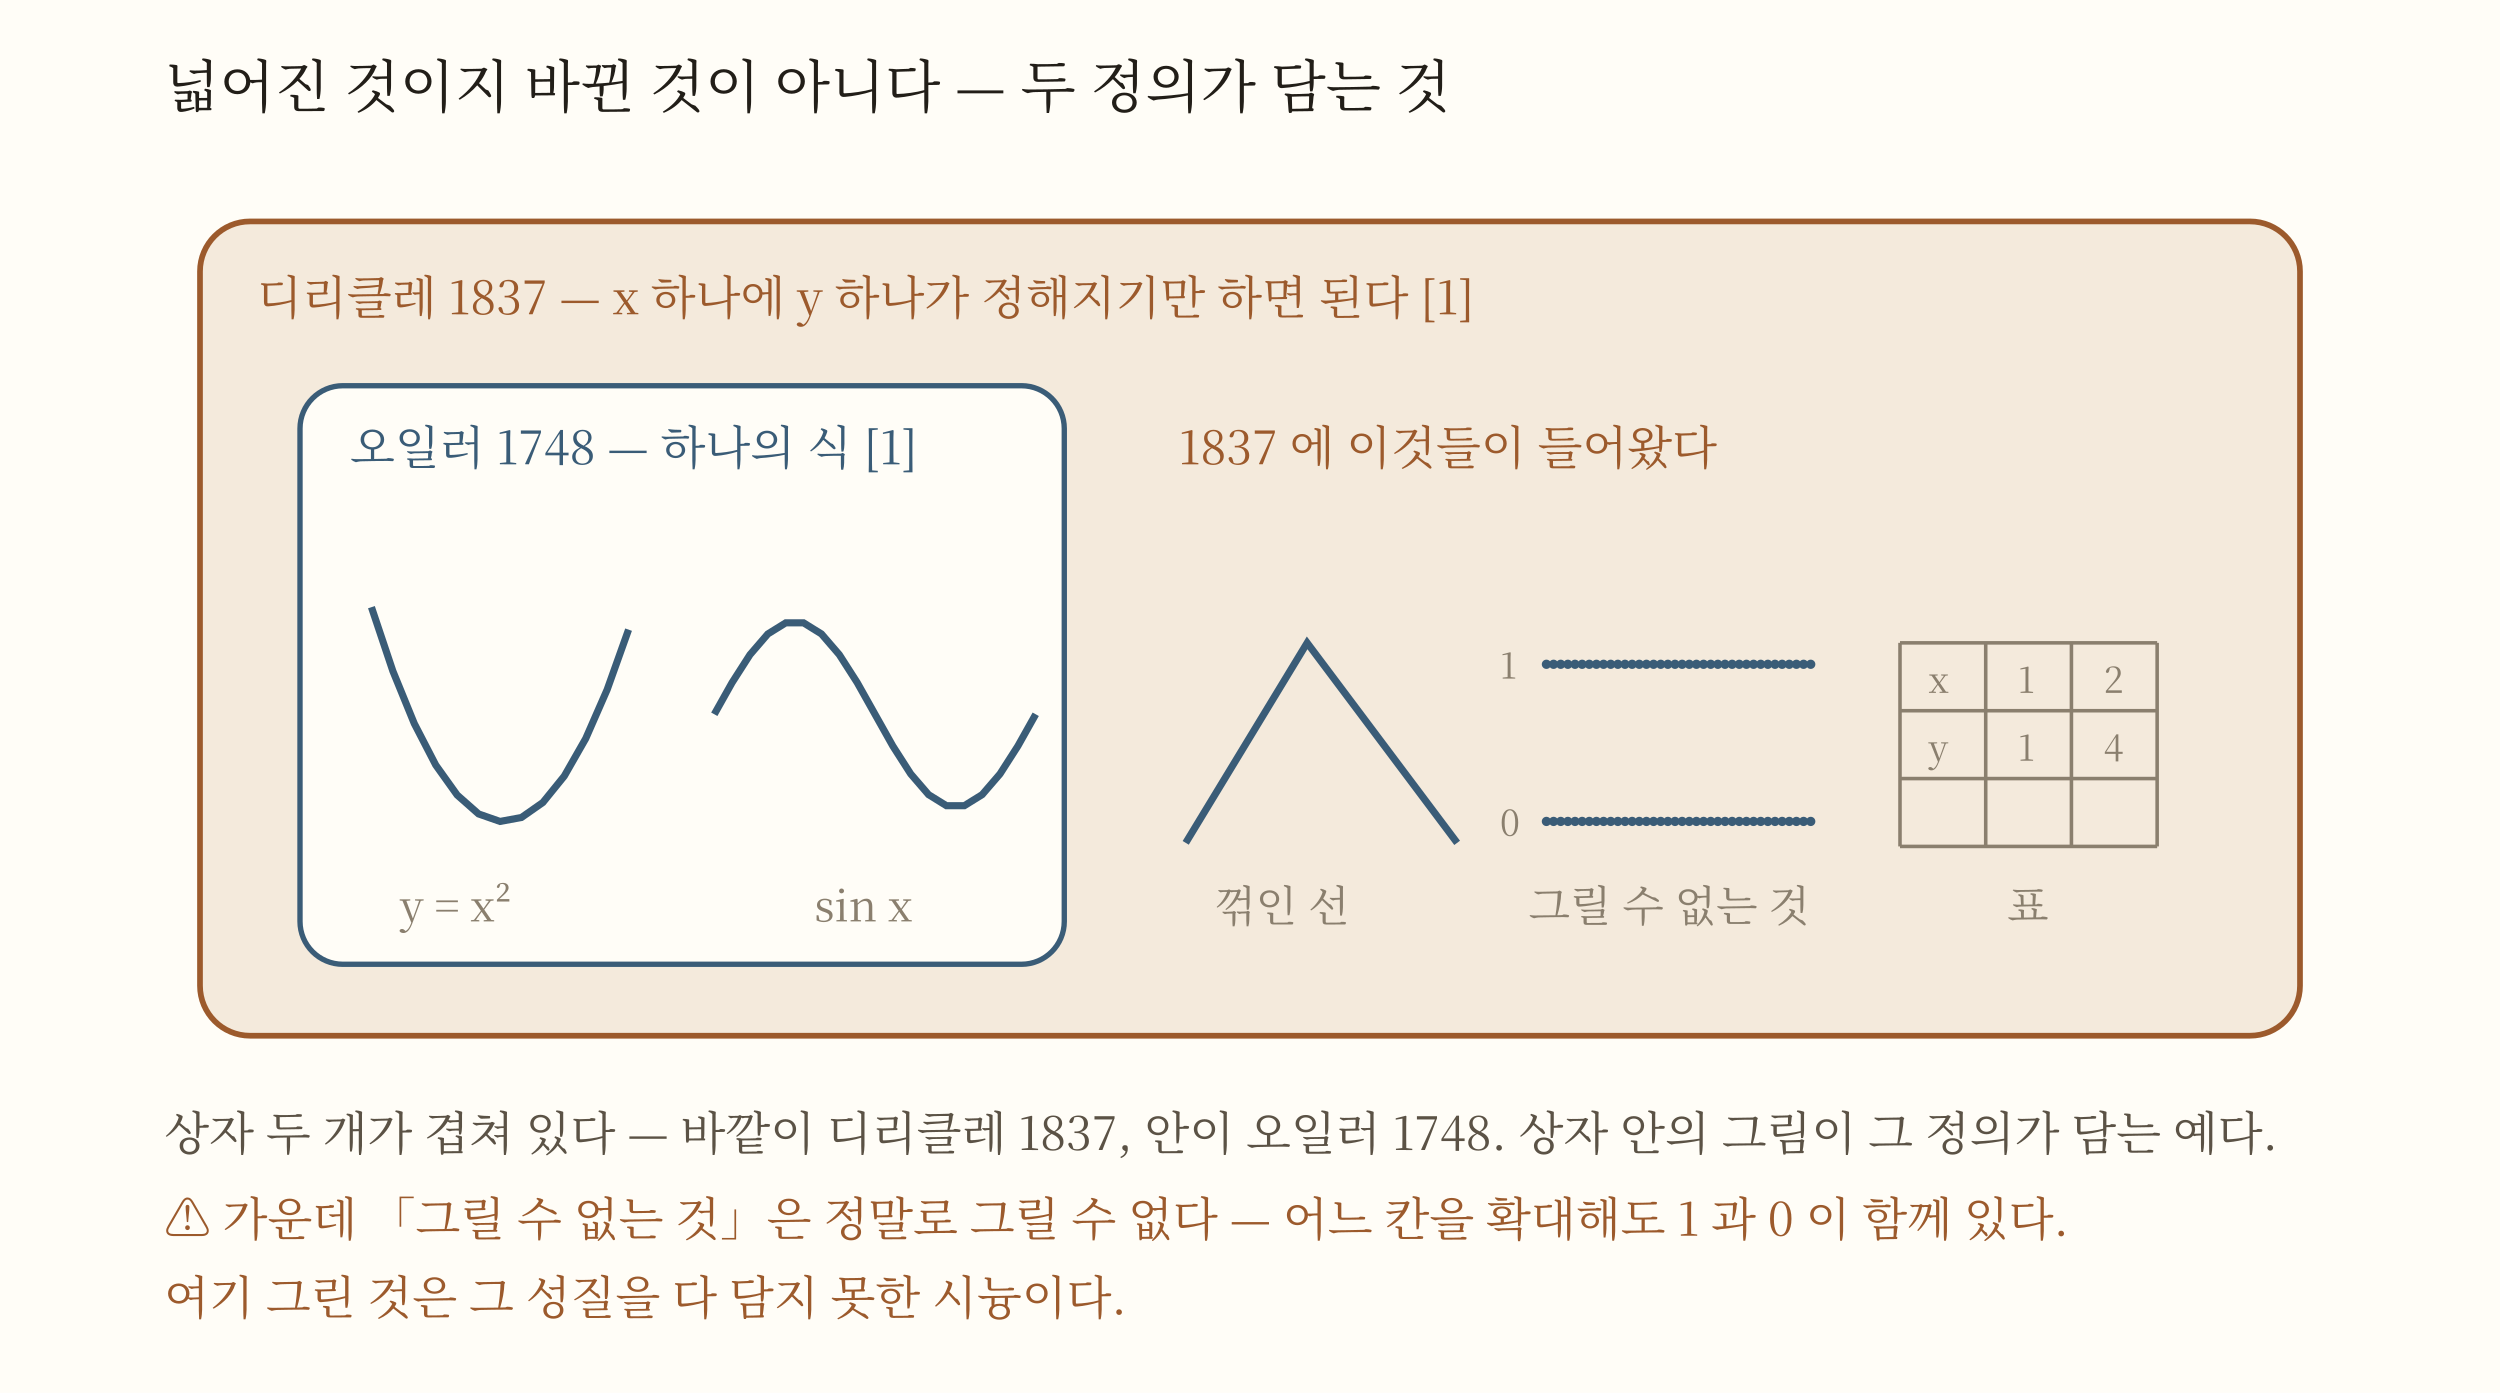
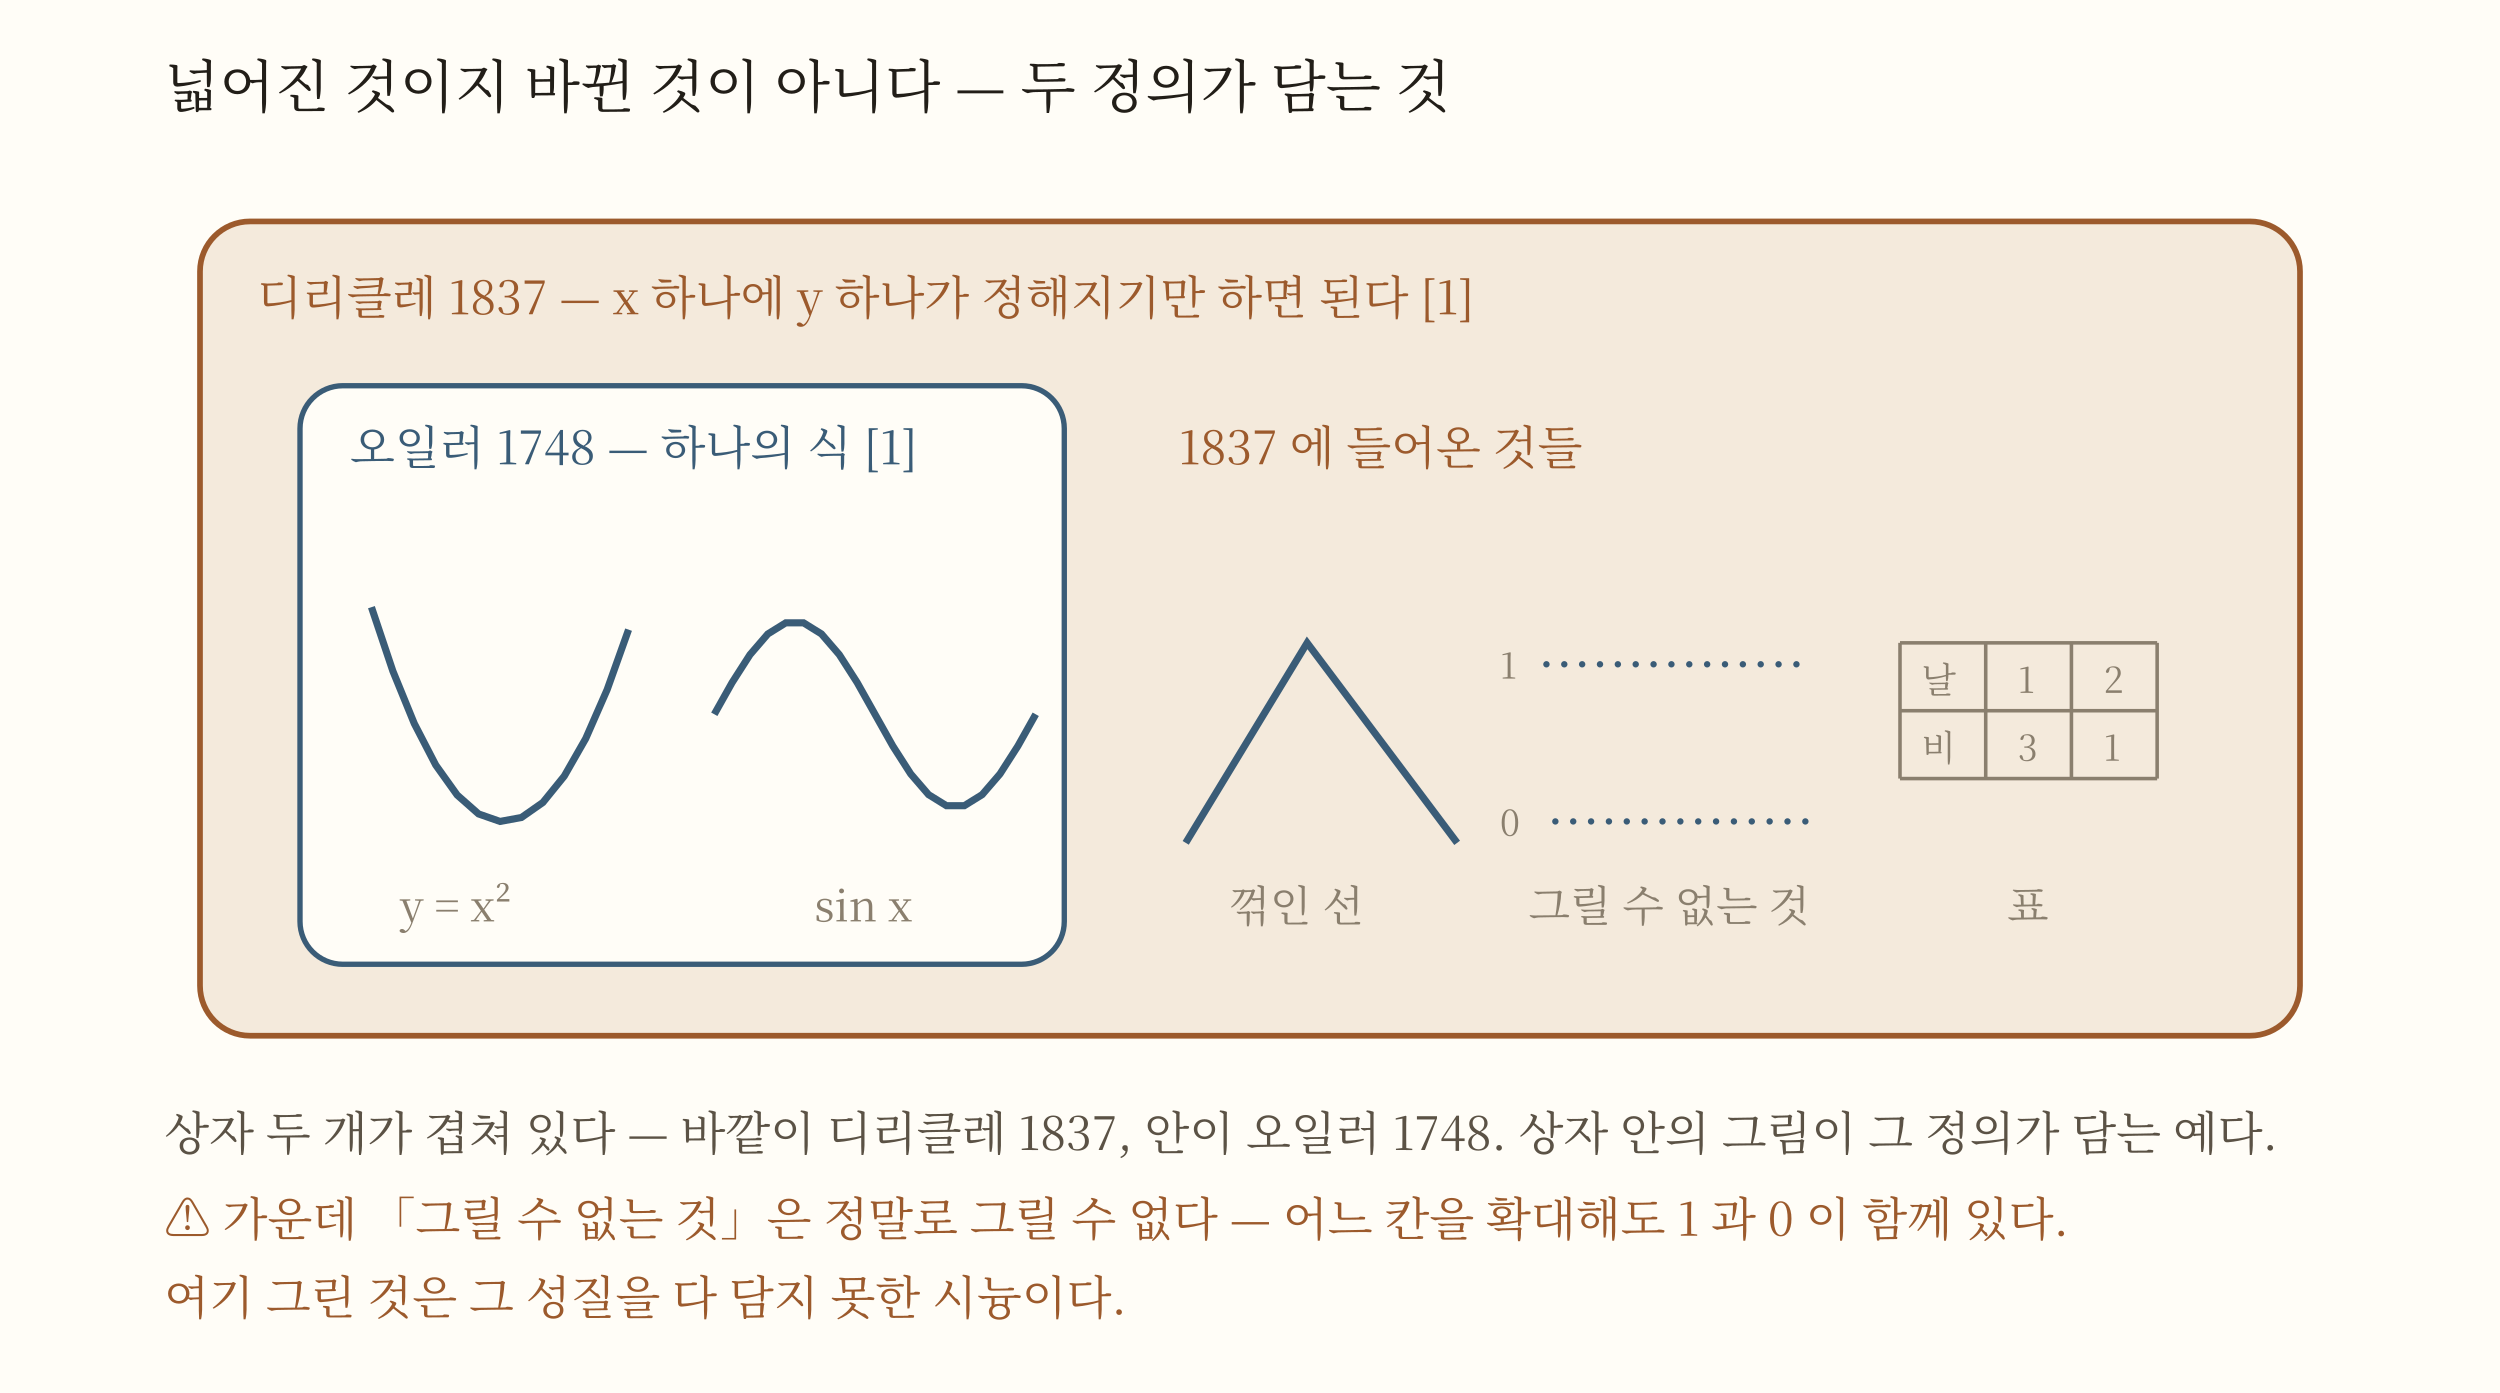
- <svg xmlns="http://www.w3.org/2000/svg" viewBox="0 0 700 390" role="img" aria-label="함수의 정의가 넓어진 것을 두 겹의 상자로 그렸다. 바깥 상자에는 디리클레 1837 이라고 적혀 있고 x 하나에 y 하나가 정해지기만 하면 된다는 설명이 붙어 있다. 그 안에 더 작은 상자가 하나 들어 있고 오일러 1748, 하나의 식 이라고 적혀 있다. 안쪽 상자에는 예가 둘 그려져 있는데 위로 벌어진 포물선에 y 는 x 의 제곱이라는 이름이 붙었고, 물결 모양 곡선에 사인 x 라는 이름이 붙었다. 안쪽 상자 바깥이면서 바깥 상자 안인 자리에는 1837 에 이것들이 들어왔다고 적혀 있고 예가 셋 그려져 있다. 하나는 가운데가 뾰족하게 꺾인 선이고 꺾인 선이라는 이름이 붙었다. 하나는 위아래 두 높이에 작은 점이 촘촘히 깔린 그림인데 위 높이와 아래 높이 어디에나 점이 있고, 위가 1, 아래가 0 이며 그릴 수 없는 것이라는 이름이 붙었다. 하나는 세 칸 곱하기 세 칸짜리 격자에 x 는 1 과 2, y 는 1 과 4 를 적어 넣은 것이고 표라는 이름이 붙었다. 상자 아래에는 부호 설명이 있다. 상자 두 개가 겹쳐 있고 바깥이 디리클레 1837, 안이 오일러 1748 이며 상자 안의 그림이 그 정의가 담는 예라는 것이다. 맨 아래에는 단서가 있다. 가운데의 그릴 수 없는 것은 정말로 그릴 수 없으며, 어느 칸을 확대해도 1 과 0 이 함께 있으므로 여기 그린 것은 그 성질을 다 담지 못한 시늉이라는 것이다">
+ <svg xmlns="http://www.w3.org/2000/svg" viewBox="0 0 700 390" role="img" aria-label="그림 위쪽에 「넓어진 것이지 바뀐 것이 아니다 — 두 정의가 담는 것」이라는 표제가 있다. 그 아래에 함수의 정의가 넓어진 것을 두 겹의 상자로 그렸다. 바깥 상자에는 디리클레 1837 이라고 적혀 있고 x 하나에 y 하나가 정해지기만 하면 된다는 설명과 출처 1 표시가 붙어 있다. 그 안에 더 작은 상자가 하나 들어 있고 오일러 1748, 하나의 식 이라는 말과 출처 1 표시가 붙어 있다. 안쪽 상자에는 예가 둘 그려져 있는데 위로 벌어진 포물선에 y 는 x 의 제곱이라는 이름이 붙었고, 물결 모양 곡선에 사인 x 라는 이름이 붙었다. 안쪽 상자 바깥이면서 바깥 상자 안인 자리에는 1837 에 들어온 것들 이라고 적혀 있고 예가 셋 그려져 있다. 하나는 가운데가 뾰족하게 꺾인 선이고 꺾인 선이라는 이름이 붙었다. 하나는 위아래 두 높이에 작은 점이 번갈아 찍힌 그림인데, 같은 가로 자리에 점이 둘 겹치는 일 없이 위 높이와 아래 높이가 서로 어긋나게 놓였고, 어느 구간을 보아도 두 높이에 점이 다 있다. 위가 1, 아래가 0 이며 그릴 수 없는 것이라는 이름이 붙었다. 하나는 세 칸 곱하기 두 칸짜리 격자에 날은 1 과 2, 비는 3 과 1 을 적어 넣은 관측표이고 표라는 이름이 붙었다. 상자 아래에는 부호 설명이 있다. 상자 두 개가 겹쳐 있고 바깥이 디리클레 1837, 안이 오일러 1748 이며 상자 안의 그림이 그 정의가 담는 예라는 것이다. 맨 아래에는 단서가 있다. 가운데의 그릴 수 없는 것은 정말로 그릴 수 없으며, 어느 칸을 확대해도 1 과 0 이 함께 있으므로 여기 그린 것은 그 성질을 다 담지 못한 시늉이라는 것이다">
  <style>
    text{font-family:EB Garamond, Georgia, 'Noto Serif KR', 'Noto Serif CJK KR', NanumMyeongjo, Batang, AppleMyungjo, serif;
         font-variant-numeric:lining-nums;font-feature-settings:"lnum" 1;fill:#221E18;}
    .dim{fill:#5B5245;} .blue{fill:#3A5C77;} .sien{fill:#9C5A2C;} .ax{fill:#8A7F6E;}
    .outer{fill:#F4EADC;stroke:#9C5A2C;stroke-width:1.6;}
    .inner{fill:#FFFDF7;stroke:#3A5C77;stroke-width:1.5;}
    .curve{fill:none;stroke:#3A5C77;stroke-width:2;}
    .grid{stroke:#8A7F6E;stroke-width:1;}
  </style>
  <rect width="700" height="390" fill="#FFFDF7" />
  <text x="46" y="30" font-size="16">넓어진 것이지 바뀐 것이 아니다 — 두 정의가 담는 것</text>
  <rect x="56" y="62" width="588" height="228" rx="14" class="outer" />
  <text x="72" y="88" font-size="13" class="sien">디리클레 1837 — x 하나에 y 하나가 정해지기만 하면 된다 [1]</text>
  <rect x="84" y="108" width="214" height="162" rx="12" class="inner" />
  <text x="98" y="130" font-size="13" class="blue">오일러 1748 — 하나의 식 [1]</text>
  <polyline points="104,170.0 110,187.9 116,202.6 122,214.2 128,222.6 134,227.9 140,230.0 146,228.9 152,224.7 158,217.3 164,206.8 170,193.1 176,176.3" class="curve" />
  <polyline points="200,200.0 205,191.1 210,183.3 215,177.5 220,174.4 225,174.4 230,177.5 235,183.3 240,191.1 245,200.0 250,208.9 255,216.7 260,222.5 265,225.6 270,225.6 275,222.5 280,216.7 285,208.9 290,200.0" class="curve" />
  <text x="112" y="258" font-size="12" class="ax">y = x²</text>
  <text x="228" y="258" font-size="12" class="ax">sin x</text>
-   <text x="330" y="130" font-size="13" class="sien">1837 에 이것들이 들어왔다</text>
+   <text x="330" y="130" font-size="13" class="sien">1837 에 들어온 것들</text>
  <polyline points="332,236 366,180 408,236" class="curve" />
-   <text x="340" y="258" font-size="12" class="ax">꺾인 선</text>
-   <circle cx="433.0" cy="186" r="1.3" fill="#3A5C77" />
-   <circle cx="433.0" cy="230" r="1.3" fill="#3A5C77" />
-   <circle cx="435.0" cy="186" r="1.3" fill="#3A5C77" />
-   <circle cx="435.0" cy="230" r="1.3" fill="#3A5C77" />
-   <circle cx="437.0" cy="186" r="1.3" fill="#3A5C77" />
-   <circle cx="437.0" cy="230" r="1.3" fill="#3A5C77" />
-   <circle cx="439.0" cy="186" r="1.3" fill="#3A5C77" />
-   <circle cx="439.0" cy="230" r="1.3" fill="#3A5C77" />
-   <circle cx="441.0" cy="186" r="1.3" fill="#3A5C77" />
-   <circle cx="441.0" cy="230" r="1.3" fill="#3A5C77" />
-   <circle cx="443.0" cy="186" r="1.3" fill="#3A5C77" />
-   <circle cx="443.0" cy="230" r="1.3" fill="#3A5C77" />
-   <circle cx="445.0" cy="186" r="1.3" fill="#3A5C77" />
-   <circle cx="445.0" cy="230" r="1.3" fill="#3A5C77" />
-   <circle cx="447.0" cy="186" r="1.3" fill="#3A5C77" />
-   <circle cx="447.0" cy="230" r="1.3" fill="#3A5C77" />
-   <circle cx="449.0" cy="186" r="1.3" fill="#3A5C77" />
-   <circle cx="449.0" cy="230" r="1.3" fill="#3A5C77" />
-   <circle cx="451.0" cy="186" r="1.3" fill="#3A5C77" />
-   <circle cx="451.0" cy="230" r="1.3" fill="#3A5C77" />
-   <circle cx="453.0" cy="186" r="1.3" fill="#3A5C77" />
-   <circle cx="453.0" cy="230" r="1.3" fill="#3A5C77" />
-   <circle cx="455.0" cy="186" r="1.3" fill="#3A5C77" />
-   <circle cx="455.0" cy="230" r="1.3" fill="#3A5C77" />
-   <circle cx="457.0" cy="186" r="1.3" fill="#3A5C77" />
-   <circle cx="457.0" cy="230" r="1.3" fill="#3A5C77" />
-   <circle cx="459.0" cy="186" r="1.3" fill="#3A5C77" />
-   <circle cx="459.0" cy="230" r="1.3" fill="#3A5C77" />
-   <circle cx="461.0" cy="186" r="1.3" fill="#3A5C77" />
-   <circle cx="461.0" cy="230" r="1.3" fill="#3A5C77" />
-   <circle cx="463.0" cy="186" r="1.3" fill="#3A5C77" />
-   <circle cx="463.0" cy="230" r="1.3" fill="#3A5C77" />
-   <circle cx="465.0" cy="186" r="1.3" fill="#3A5C77" />
-   <circle cx="465.0" cy="230" r="1.3" fill="#3A5C77" />
-   <circle cx="467.0" cy="186" r="1.3" fill="#3A5C77" />
-   <circle cx="467.0" cy="230" r="1.3" fill="#3A5C77" />
-   <circle cx="469.0" cy="186" r="1.3" fill="#3A5C77" />
-   <circle cx="469.0" cy="230" r="1.3" fill="#3A5C77" />
-   <circle cx="471.0" cy="186" r="1.3" fill="#3A5C77" />
-   <circle cx="471.0" cy="230" r="1.3" fill="#3A5C77" />
-   <circle cx="473.0" cy="186" r="1.3" fill="#3A5C77" />
-   <circle cx="473.0" cy="230" r="1.3" fill="#3A5C77" />
-   <circle cx="475.0" cy="186" r="1.3" fill="#3A5C77" />
-   <circle cx="475.0" cy="230" r="1.3" fill="#3A5C77" />
-   <circle cx="477.0" cy="186" r="1.3" fill="#3A5C77" />
-   <circle cx="477.0" cy="230" r="1.3" fill="#3A5C77" />
-   <circle cx="479.0" cy="186" r="1.3" fill="#3A5C77" />
-   <circle cx="479.0" cy="230" r="1.3" fill="#3A5C77" />
-   <circle cx="481.0" cy="186" r="1.3" fill="#3A5C77" />
-   <circle cx="481.0" cy="230" r="1.3" fill="#3A5C77" />
-   <circle cx="483.0" cy="186" r="1.3" fill="#3A5C77" />
-   <circle cx="483.0" cy="230" r="1.3" fill="#3A5C77" />
-   <circle cx="485.0" cy="186" r="1.3" fill="#3A5C77" />
-   <circle cx="485.0" cy="230" r="1.3" fill="#3A5C77" />
-   <circle cx="487.0" cy="186" r="1.3" fill="#3A5C77" />
-   <circle cx="487.0" cy="230" r="1.3" fill="#3A5C77" />
-   <circle cx="489.0" cy="186" r="1.3" fill="#3A5C77" />
-   <circle cx="489.0" cy="230" r="1.3" fill="#3A5C77" />
-   <circle cx="491.0" cy="186" r="1.3" fill="#3A5C77" />
-   <circle cx="491.0" cy="230" r="1.3" fill="#3A5C77" />
-   <circle cx="493.0" cy="186" r="1.3" fill="#3A5C77" />
-   <circle cx="493.0" cy="230" r="1.3" fill="#3A5C77" />
-   <circle cx="495.0" cy="186" r="1.3" fill="#3A5C77" />
-   <circle cx="495.0" cy="230" r="1.3" fill="#3A5C77" />
-   <circle cx="497.0" cy="186" r="1.3" fill="#3A5C77" />
-   <circle cx="497.0" cy="230" r="1.3" fill="#3A5C77" />
-   <circle cx="499.0" cy="186" r="1.3" fill="#3A5C77" />
-   <circle cx="499.0" cy="230" r="1.3" fill="#3A5C77" />
-   <circle cx="501.0" cy="186" r="1.3" fill="#3A5C77" />
-   <circle cx="501.0" cy="230" r="1.3" fill="#3A5C77" />
-   <circle cx="503.0" cy="186" r="1.3" fill="#3A5C77" />
-   <circle cx="503.0" cy="230" r="1.3" fill="#3A5C77" />
-   <circle cx="505.0" cy="186" r="1.3" fill="#3A5C77" />
-   <circle cx="505.0" cy="230" r="1.3" fill="#3A5C77" />
-   <circle cx="507.0" cy="186" r="1.3" fill="#3A5C77" />
-   <circle cx="507.0" cy="230" r="1.3" fill="#3A5C77" />
+   <text x="344" y="258" font-size="12" class="ax">꺾인 선</text>
+   <circle cx="433.0" cy="186" r="0.9" fill="#3A5C77" />
+   <circle cx="438.0" cy="186" r="0.9" fill="#3A5C77" />
+   <circle cx="443.0" cy="186" r="0.9" fill="#3A5C77" />
+   <circle cx="448.0" cy="186" r="0.9" fill="#3A5C77" />
+   <circle cx="453.0" cy="186" r="0.9" fill="#3A5C77" />
+   <circle cx="458.0" cy="186" r="0.9" fill="#3A5C77" />
+   <circle cx="463.0" cy="186" r="0.9" fill="#3A5C77" />
+   <circle cx="468.0" cy="186" r="0.9" fill="#3A5C77" />
+   <circle cx="473.0" cy="186" r="0.9" fill="#3A5C77" />
+   <circle cx="478.0" cy="186" r="0.9" fill="#3A5C77" />
+   <circle cx="483.0" cy="186" r="0.9" fill="#3A5C77" />
+   <circle cx="488.0" cy="186" r="0.9" fill="#3A5C77" />
+   <circle cx="493.0" cy="186" r="0.9" fill="#3A5C77" />
+   <circle cx="498.0" cy="186" r="0.9" fill="#3A5C77" />
+   <circle cx="503.0" cy="186" r="0.9" fill="#3A5C77" />
+   <circle cx="435.5" cy="230" r="0.9" fill="#3A5C77" />
+   <circle cx="440.5" cy="230" r="0.9" fill="#3A5C77" />
+   <circle cx="445.5" cy="230" r="0.9" fill="#3A5C77" />
+   <circle cx="450.5" cy="230" r="0.9" fill="#3A5C77" />
+   <circle cx="455.5" cy="230" r="0.9" fill="#3A5C77" />
+   <circle cx="460.5" cy="230" r="0.9" fill="#3A5C77" />
+   <circle cx="465.5" cy="230" r="0.9" fill="#3A5C77" />
+   <circle cx="470.5" cy="230" r="0.9" fill="#3A5C77" />
+   <circle cx="475.5" cy="230" r="0.9" fill="#3A5C77" />
+   <circle cx="480.5" cy="230" r="0.9" fill="#3A5C77" />
+   <circle cx="485.5" cy="230" r="0.9" fill="#3A5C77" />
+   <circle cx="490.5" cy="230" r="0.9" fill="#3A5C77" />
+   <circle cx="495.5" cy="230" r="0.9" fill="#3A5C77" />
+   <circle cx="500.5" cy="230" r="0.9" fill="#3A5C77" />
+   <circle cx="505.5" cy="230" r="0.9" fill="#3A5C77" />
  <text x="420" y="190" font-size="10" class="ax">1</text>
  <text x="420" y="234" font-size="10" class="ax">0</text>
  <text x="428" y="258" font-size="12" class="ax">그릴 수 없는 것</text>
  <line x1="532" y1="180" x2="604" y2="180" class="grid" />
  <line x1="532" y1="199" x2="604" y2="199" class="grid" />
  <line x1="532" y1="218" x2="604" y2="218" class="grid" />
-   <line x1="532" y1="237" x2="604" y2="237" class="grid" />
-   <line x1="532" y1="180" x2="532" y2="237" class="grid" />
-   <line x1="556" y1="180" x2="556" y2="237" class="grid" />
-   <line x1="580" y1="180" x2="580" y2="237" class="grid" />
-   <line x1="604" y1="180" x2="604" y2="237" class="grid" />
-   <text x="540" y="194" font-size="10" class="ax">x</text>
+   <line x1="532" y1="180" x2="532" y2="218" class="grid" />
+   <line x1="556" y1="180" x2="556" y2="218" class="grid" />
+   <line x1="580" y1="180" x2="580" y2="218" class="grid" />
+   <line x1="604" y1="180" x2="604" y2="218" class="grid" />
+   <text x="538" y="194" font-size="10" class="ax">날</text>
  <text x="565" y="194" font-size="10" class="ax">1</text>
  <text x="589" y="194" font-size="10" class="ax">2</text>
-   <text x="540" y="213" font-size="10" class="ax">y</text>
-   <text x="565" y="213" font-size="10" class="ax">1</text>
-   <text x="589" y="213" font-size="10" class="ax">4</text>
+   <text x="538" y="213" font-size="10" class="ax">비</text>
+   <text x="565" y="213" font-size="10" class="ax">3</text>
+   <text x="589" y="213" font-size="10" class="ax">1</text>
  <text x="562" y="258" font-size="12" class="ax">표</text>
  <text x="46" y="322" font-size="13" class="dim">상자 두 개가 겹쳐 있다 — 바깥이 디리클레 1837, 안이 오일러 1748. 상자 안의 그림이 그 정의가 담는 예다.</text>
  <text x="46" y="346" font-size="13" class="sien">⚠ 가운데 「그릴 수 없는 것」은 정말로 그릴 수 없다 — 어느 칸을 확대해도 1 과 0 이 함께 있다.</text>
  <text x="46" y="368" font-size="13" class="sien">여기 그린 것은 그 성질을 다 담지 못한 시늉이다.</text>
</svg>
